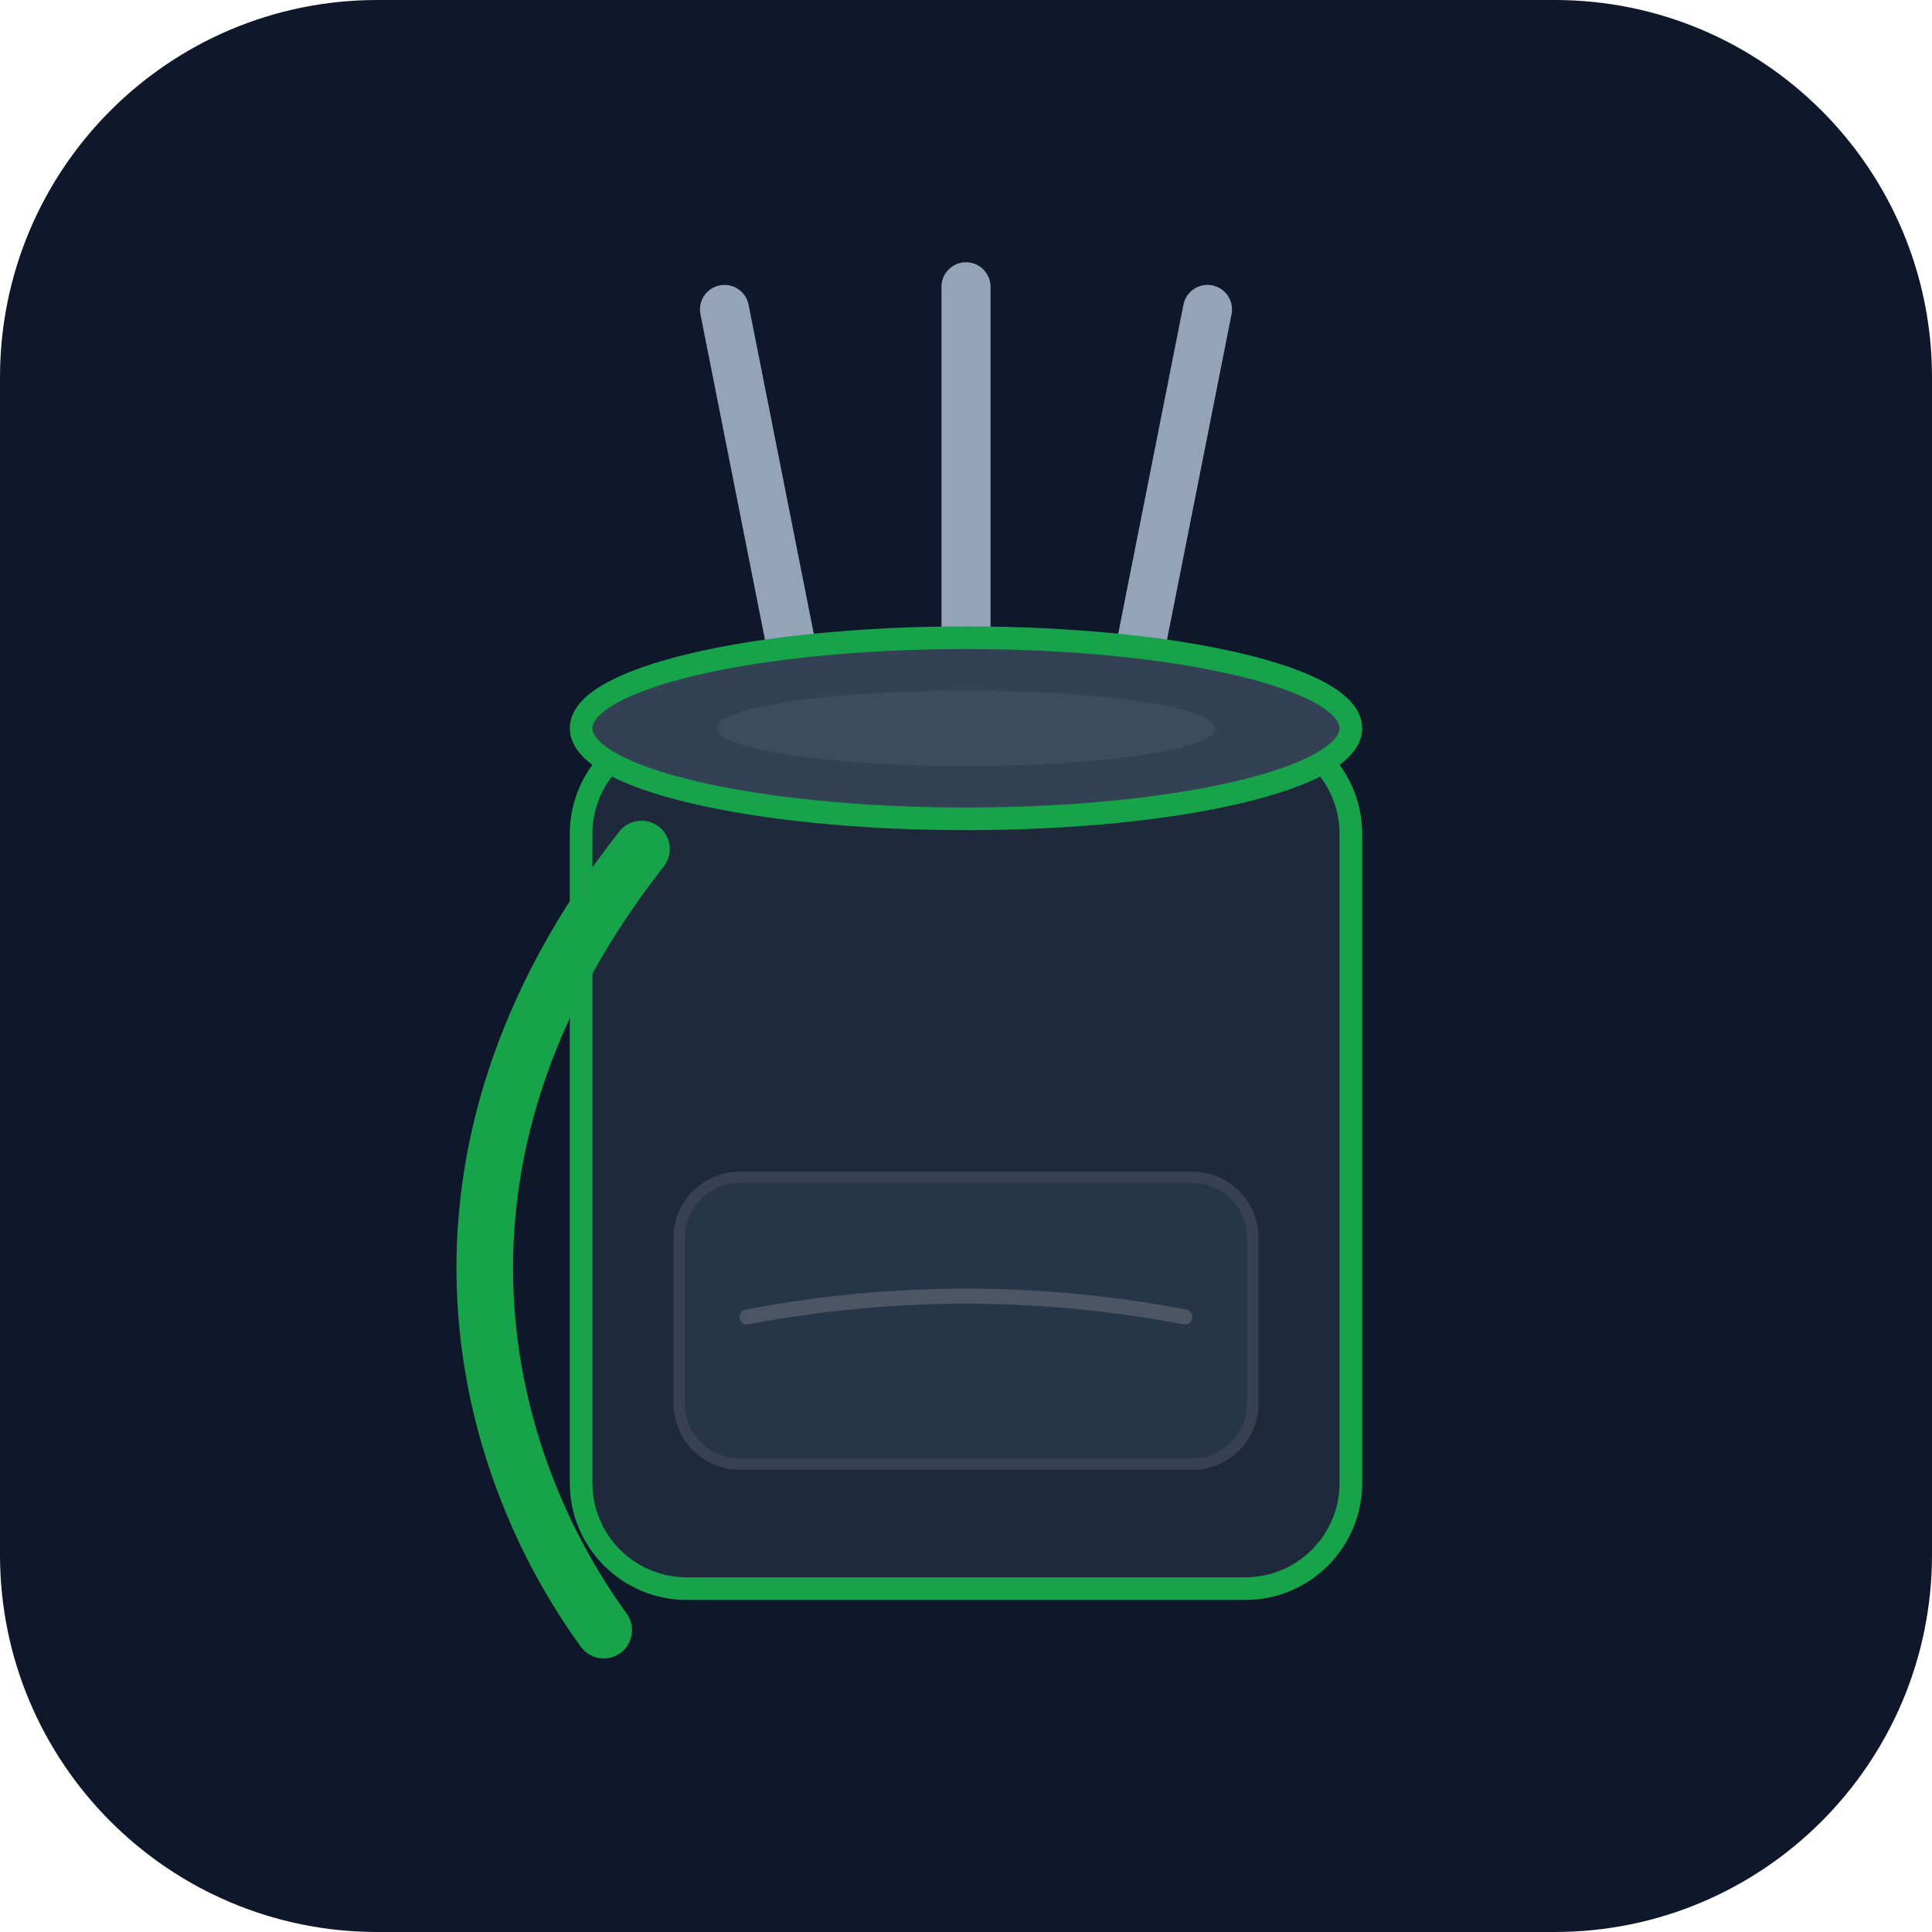
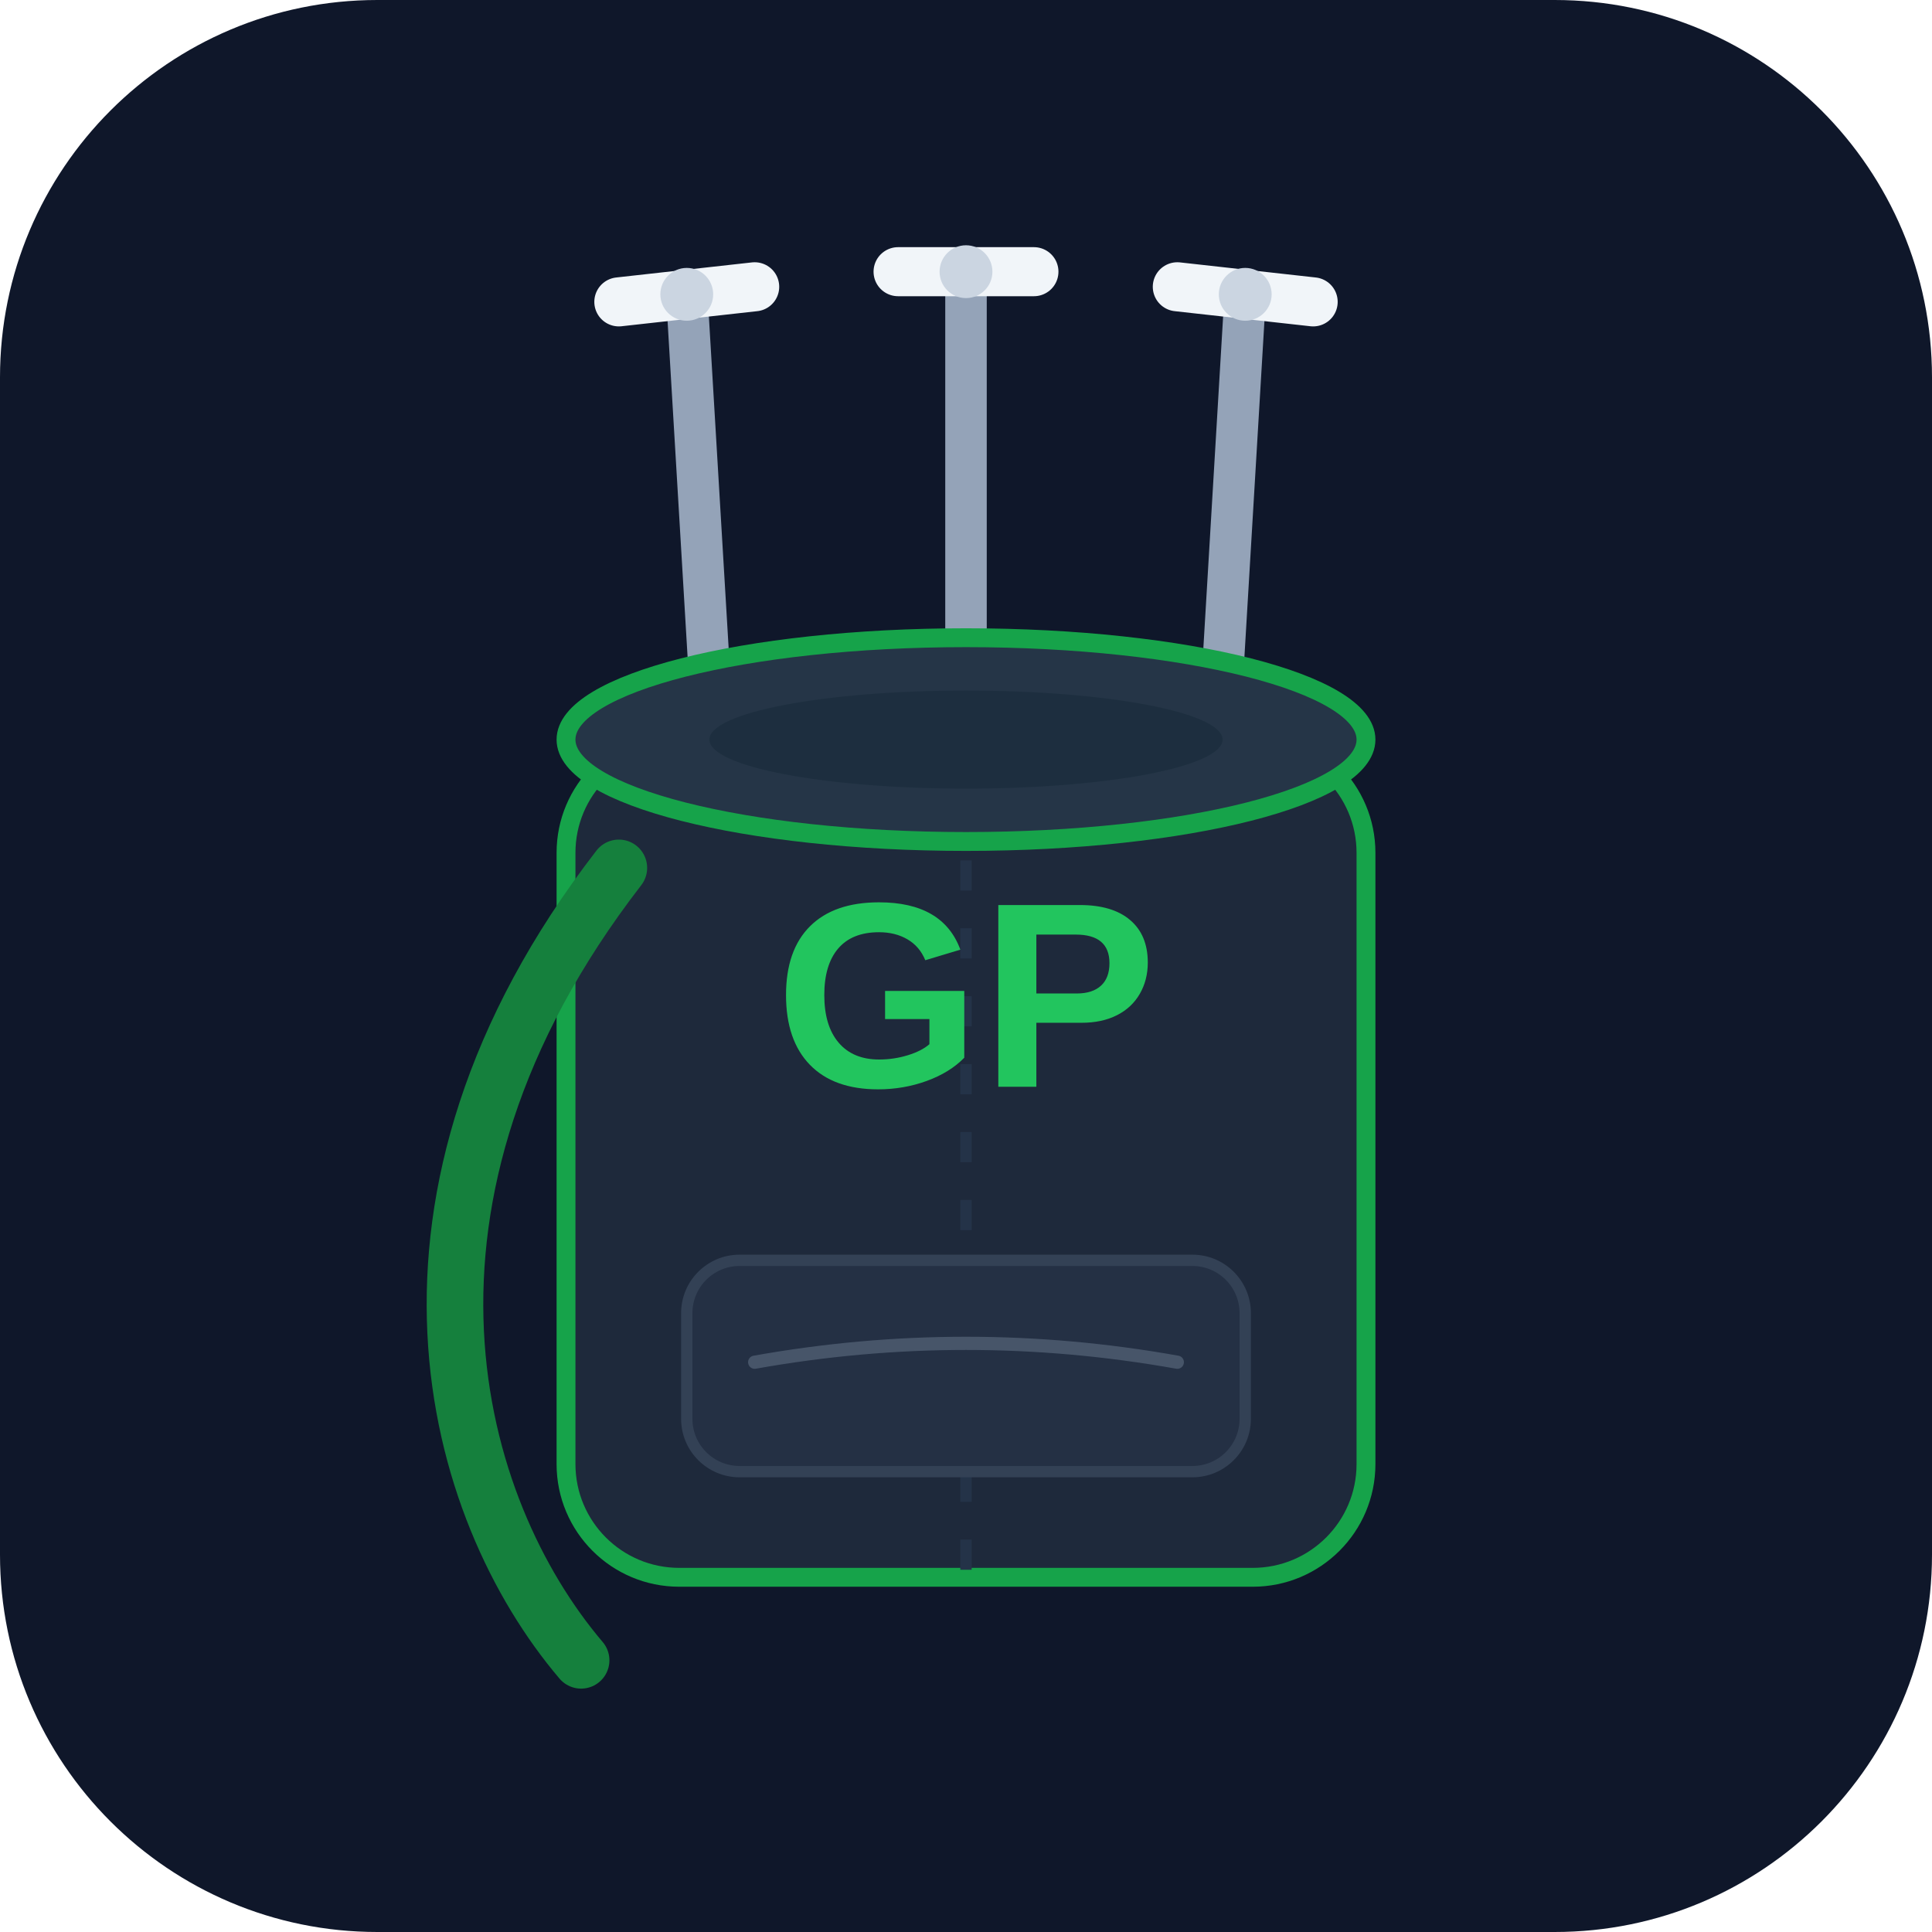
<svg xmlns="http://www.w3.org/2000/svg" viewBox="0 0 512 512" width="512" height="512">
  <rect width="512" height="512" rx="100" fill="#0f172a" />
-   <line x1="214" y1="193" x2="192" y2="82" stroke="#94a3b8" stroke-width="13" stroke-linecap="round" />
-   <line x1="256" y1="189" x2="256" y2="76" stroke="#94a3b8" stroke-width="13" stroke-linecap="round" />
-   <line x1="298" y1="193" x2="320" y2="82" stroke="#94a3b8" stroke-width="13" stroke-linecap="round" />
-   <rect x="154" y="193" width="204" height="228" rx="28" fill="#1e293b" stroke="#16a34a" stroke-width="6" />
-   <ellipse cx="256" cy="193" rx="102" ry="24" fill="#334155" stroke="#16a34a" stroke-width="6" />
-   <path d="M 170 225 C 105 308 128 388 160 432" stroke="#16a34a" stroke-width="15" fill="none" stroke-linecap="round" />
-   <rect x="180" y="312" width="152" height="76" rx="16" fill="#263548" stroke="#374151" stroke-width="3" />
-   <path d="M 198 349 Q 256 338 314 349" stroke="#4b5563" stroke-width="4" fill="none" stroke-linecap="round" />
-   <ellipse cx="256" cy="193" rx="66" ry="10" fill="#475569" opacity="0.5" />
+   <line x1="200" y1="380" x2="182" y2="78" stroke="#94a3b8" stroke-width="11" stroke-linecap="round" />
+   <line x1="164" y1="80" x2="200" y2="76" stroke="#f1f5f9" stroke-width="13" stroke-linecap="round" />
+   <circle cx="182" cy="78" r="7" fill="#cbd5e1" />
+   <line x1="256" y1="380" x2="256" y2="72" stroke="#94a3b8" stroke-width="11" stroke-linecap="round" />
+   <line x1="238" y1="72" x2="274" y2="72" stroke="#f1f5f9" stroke-width="13" stroke-linecap="round" />
+   <circle cx="256" cy="72" r="7" fill="#cbd5e1" />
+   <line x1="312" y1="380" x2="330" y2="78" stroke="#94a3b8" stroke-width="11" stroke-linecap="round" />
+   <line x1="312" y1="76" x2="348" y2="80" stroke="#f1f5f9" stroke-width="13" stroke-linecap="round" />
+   <circle cx="330" cy="78" r="7" fill="#cbd5e1" />
+   <rect x="150" y="196" width="212" height="222" rx="30" fill="#1e293b" stroke="#16a34a" stroke-width="5" />
+   <line x1="256" y1="210" x2="256" y2="418" stroke="#243348" stroke-width="3" stroke-dasharray="8,10" />
+   <path d="M 164 230 C 96 318 120 400 154 440" stroke="#15803d" stroke-width="15" fill="none" stroke-linecap="round" />
+   <ellipse cx="256" cy="196" rx="106" ry="27" fill="#253547" stroke="#16a34a" stroke-width="5" />
+   <ellipse cx="256" cy="196" rx="68" ry="13" fill="#1c2e3e" opacity="0.9" />
+   <text x="256" y="288" text-anchor="middle" font-family="Arial Black, Arial, sans-serif" font-weight="900" font-size="70" fill="#22c55e">GP</text>
+   <rect x="182" y="334" width="148" height="56" rx="14" fill="#243044" stroke="#334155" stroke-width="3" />
+   <path d="M 200 361 Q 256 351 312 361" stroke="#475569" stroke-width="3.5" fill="none" stroke-linecap="round" />
</svg>
